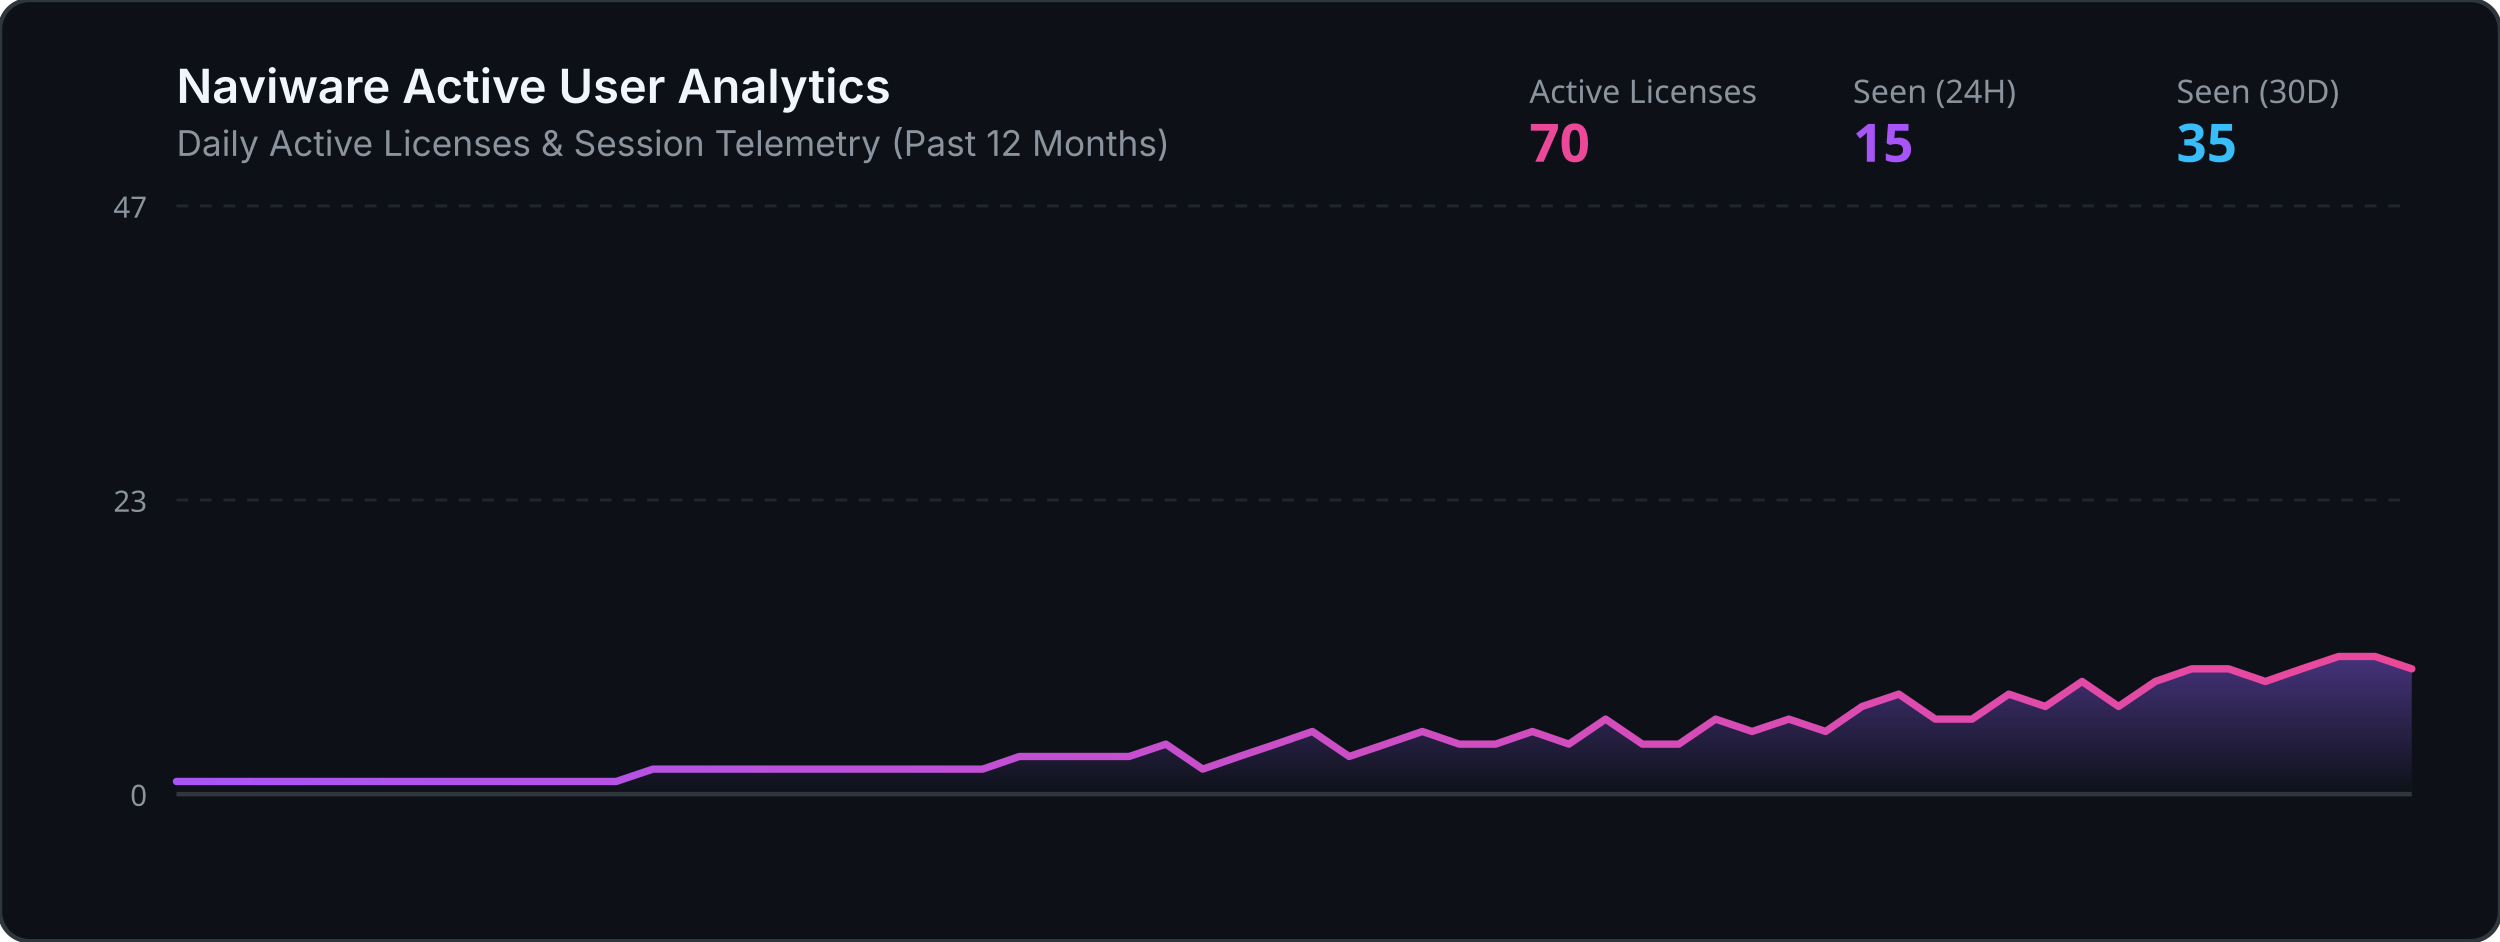
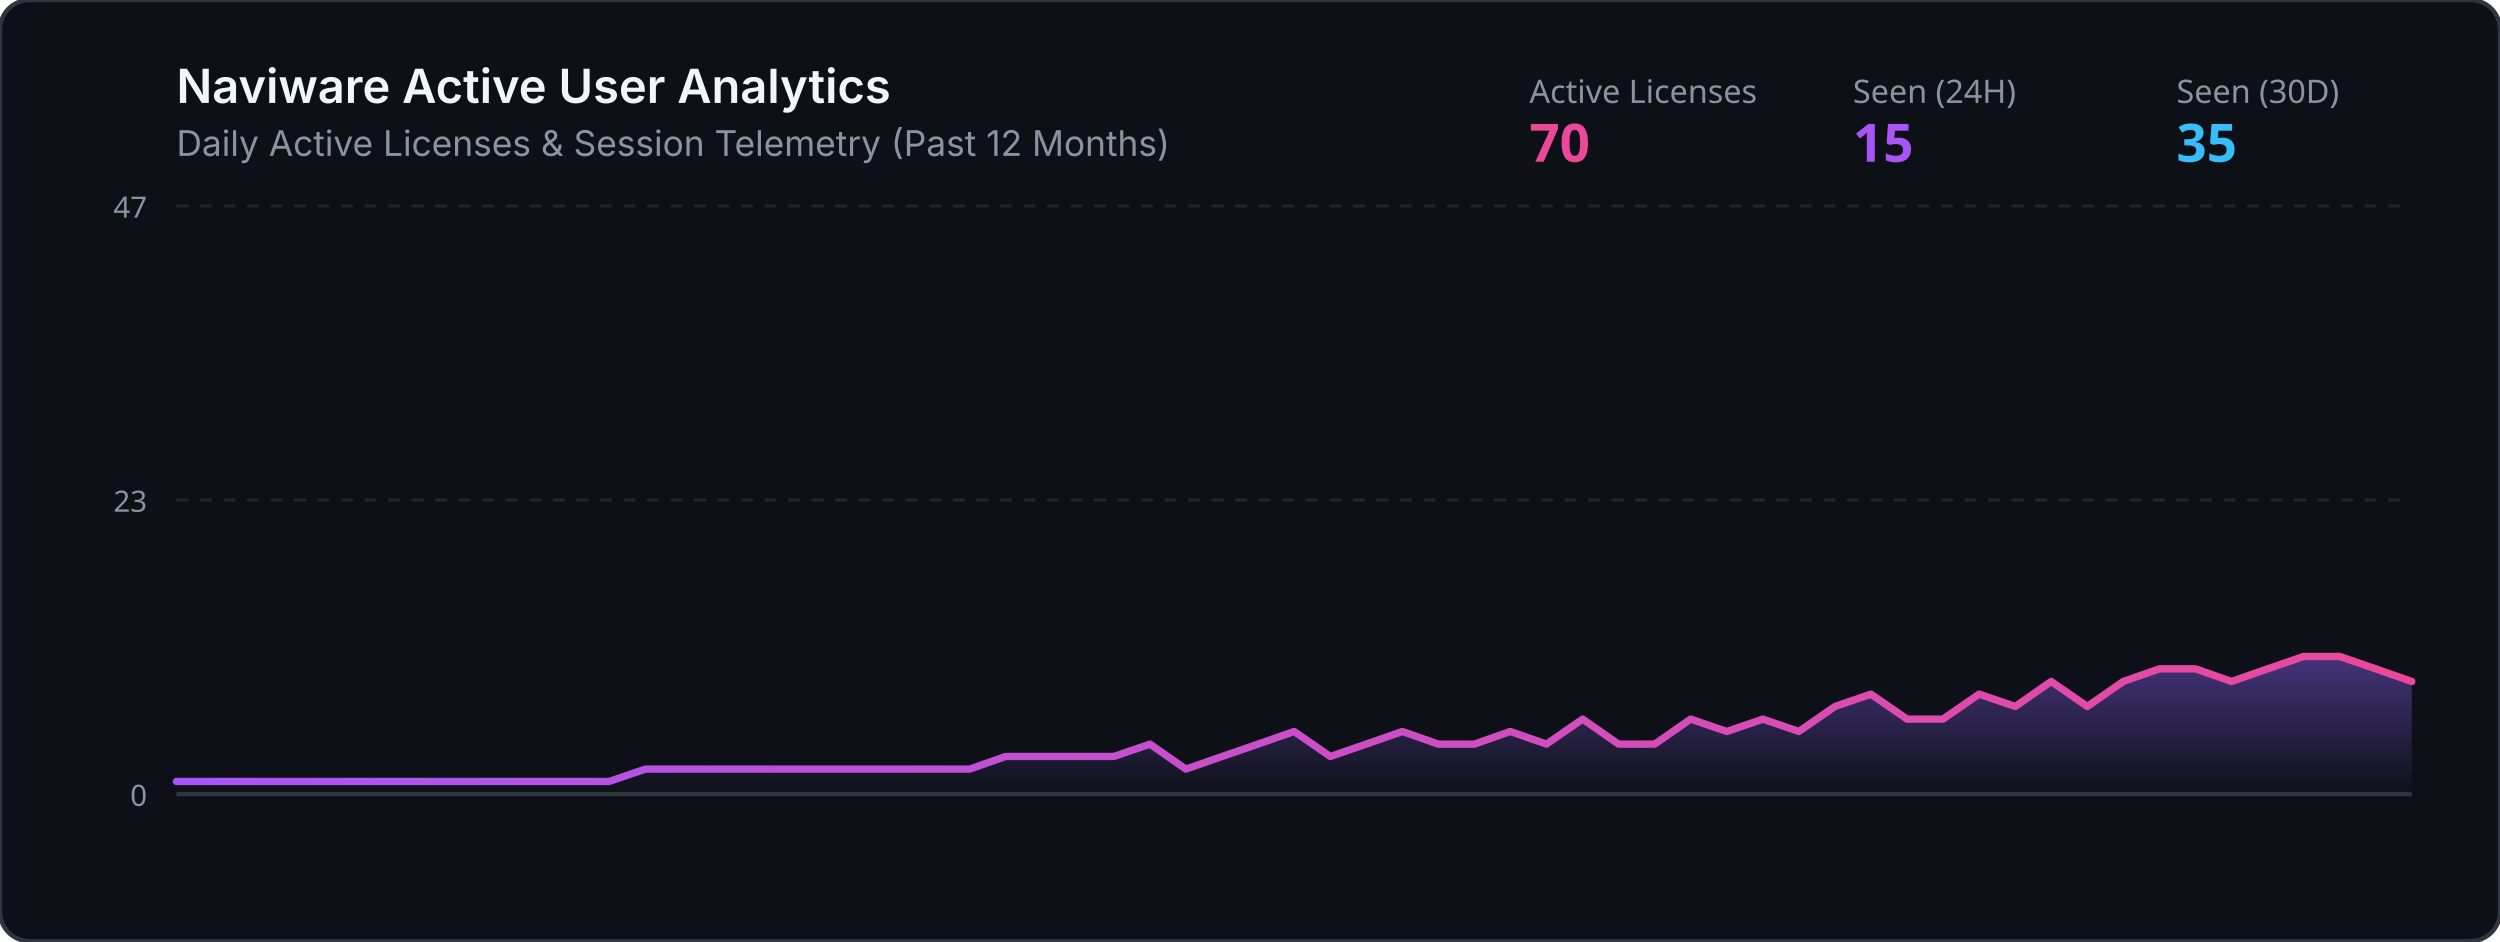
<svg xmlns="http://www.w3.org/2000/svg" viewBox="0 0 850 320" width="100%" height="320">
  <defs>
    <linearGradient id="grad" x1="0%" y1="0%" x2="0%" y2="100%">
      <stop offset="0%" stop-color="#8b5cf6" stop-opacity="0.45" />
      <stop offset="100%" stop-color="#8b5cf6" stop-opacity="0.0" />
    </linearGradient>
    <linearGradient id="lineGrad" x1="0%" y1="0%" x2="100%" y2="0%">
      <stop offset="0%" stop-color="#a855f7" />
      <stop offset="100%" stop-color="#ec4899" />
    </linearGradient>
  </defs>
  <rect width="850" height="320" rx="10" fill="#0d1117" stroke="#30363d" stroke-width="1.5" />
  <text x="60" y="35" fill="#f0f6fc" font-family="-apple-system,BlinkMacSystemFont,Segoe UI,sans-serif" font-size="16" font-weight="600">Naviware Active User Analytics</text>
  <text x="60" y="53" fill="#8b949e" font-family="-apple-system,BlinkMacSystemFont,Segoe UI,sans-serif" font-size="12">Daily Active Licenses &amp; Session Telemetry (Past 12 Months)</text>
  <text x="520" y="35" fill="#8b949e" font-family="sans-serif" font-size="11">Active Licenses</text>
  <text x="520" y="55" fill="#ec4899" font-family="sans-serif" font-size="18" font-weight="bold">70</text>
  <text x="630" y="35" fill="#8b949e" font-family="sans-serif" font-size="11">Seen (24H)</text>
  <text x="630" y="55" fill="#a855f7" font-family="sans-serif" font-size="18" font-weight="bold">15</text>
  <text x="740" y="35" fill="#8b949e" font-family="sans-serif" font-size="11">Seen (30D)</text>
  <text x="740" y="55" fill="#38bdf8" font-family="sans-serif" font-size="18" font-weight="bold">35</text>
  <line x1="60" y1="70" x2="820" y2="70" stroke="#21262d" stroke-width="1" stroke-dasharray="4" />
  <line x1="60" y1="170.0" x2="820" y2="170.0" stroke="#21262d" stroke-width="1" stroke-dasharray="4" />
  <line x1="60" y1="270" x2="820" y2="270" stroke="#30363d" stroke-width="1.5" />
  <text x="50" y="74" fill="#8b949e" font-family="sans-serif" font-size="10" text-anchor="end">47</text>
  <text x="50" y="174.0" fill="#8b949e" font-family="sans-serif" font-size="10" text-anchor="end">23</text>
  <text x="50" y="274" fill="#8b949e" font-family="sans-serif" font-size="10" text-anchor="end">0</text>
-   <polygon points="60,270 60.0,265.7 72.5,265.7 84.9,265.7 97.4,265.7 109.8,265.7 122.3,265.7 134.8,265.7 147.2,265.7 159.7,265.7 172.1,265.7 184.6,265.7 197.0,265.7 209.5,265.7 222.0,261.5 234.4,261.5 246.9,261.5 259.3,261.5 271.8,261.5 284.3,261.5 296.7,261.5 309.2,261.5 321.6,261.5 334.1,261.5 346.6,257.2 359.0,257.2 371.5,257.2 383.9,257.2 396.4,253.0 408.9,261.5 421.3,257.2 433.8,253.0 446.2,248.7 458.7,257.2 471.1,253.0 483.6,248.7 496.1,253.0 508.5,253.0 521.0,248.7 533.4,253.0 545.9,244.5 558.4,253.0 570.8,253.0 583.3,244.5 595.7,248.7 608.2,244.5 620.7,248.7 633.1,240.2 645.6,236.0 658.0,244.5 670.5,244.5 683.0,236.0 695.4,240.2 707.9,231.7 720.3,240.2 732.8,231.7 745.2,227.4 757.7,227.4 770.2,231.7 782.6,227.4 795.1,223.2 807.5,223.2 820.0,227.4 820,270" fill="url(#grad)" />
-   <polyline points="60.0,265.7 72.5,265.7 84.9,265.7 97.4,265.7 109.8,265.7 122.3,265.7 134.8,265.7 147.2,265.7 159.7,265.7 172.1,265.7 184.6,265.7 197.0,265.7 209.5,265.7 222.0,261.5 234.4,261.5 246.9,261.5 259.3,261.5 271.8,261.5 284.3,261.5 296.7,261.5 309.2,261.5 321.6,261.5 334.1,261.5 346.6,257.2 359.0,257.2 371.5,257.2 383.9,257.2 396.4,253.0 408.9,261.5 421.3,257.2 433.8,253.0 446.2,248.7 458.7,257.2 471.1,253.0 483.6,248.7 496.1,253.0 508.5,253.0 521.0,248.7 533.4,253.0 545.9,244.5 558.4,253.0 570.8,253.0 583.3,244.5 595.7,248.7 608.2,244.5 620.7,248.7 633.1,240.2 645.6,236.0 658.0,244.5 670.5,244.5 683.0,236.0 695.4,240.2 707.9,231.7 720.3,240.2 732.8,231.7 745.2,227.4 757.7,227.4 770.2,231.7 782.6,227.4 795.1,223.2 807.5,223.2 820.0,227.4" fill="none" stroke="url(#lineGrad)" stroke-width="2.5" stroke-linecap="round" stroke-linejoin="round" />
+   <polygon points="60,270 60.0,265.7 72.3,265.7 84.5,265.7 96.8,265.7 109.0,265.7 121.3,265.7 133.5,265.7 145.8,265.7 158.1,265.7 170.3,265.7 182.6,265.7 194.8,265.7 207.1,265.7 219.4,261.5 231.6,261.5 243.9,261.5 256.1,261.5 268.4,261.5 280.6,261.5 292.9,261.5 305.2,261.5 317.4,261.5 329.7,261.5 341.9,257.2 354.2,257.2 366.5,257.2 378.7,257.2 391.0,253.0 403.2,261.5 415.5,257.2 427.7,253.0 440.0,248.7 452.3,257.2 464.5,253.0 476.8,248.7 489.0,253.0 501.3,253.0 513.5,248.7 525.8,253.0 538.1,244.5 550.3,253.0 562.6,253.0 574.8,244.5 587.1,248.7 599.4,244.5 611.6,248.7 623.9,240.2 636.1,236.0 648.4,244.5 660.6,244.5 672.9,236.0 685.2,240.2 697.4,231.7 709.7,240.2 721.9,231.7 734.2,227.4 746.5,227.4 758.7,231.7 771.0,227.4 783.2,223.2 795.5,223.2 807.7,227.4 820.0,231.7 820,270" fill="url(#grad)" />
+   <polyline points="60.0,265.7 72.3,265.7 84.5,265.7 96.8,265.7 109.0,265.7 121.3,265.7 133.5,265.7 145.8,265.7 158.1,265.7 170.3,265.7 182.6,265.7 194.8,265.7 207.1,265.7 219.4,261.5 231.6,261.5 243.9,261.5 256.1,261.5 268.4,261.5 280.6,261.5 292.9,261.5 305.2,261.5 317.4,261.5 329.7,261.5 341.9,257.2 354.2,257.2 366.5,257.2 378.7,257.2 391.0,253.0 403.2,261.5 415.5,257.2 427.7,253.0 440.0,248.7 452.3,257.2 464.5,253.0 476.8,248.7 489.0,253.0 501.3,253.0 513.5,248.7 525.8,253.0 538.1,244.5 550.3,253.0 562.6,253.0 574.8,244.5 587.1,248.7 599.4,244.5 611.6,248.7 623.9,240.2 636.1,236.0 648.4,244.5 660.6,244.5 672.9,236.0 685.2,240.2 697.4,231.7 709.7,240.2 721.9,231.7 734.2,227.4 746.5,227.4 758.7,231.7 771.0,227.4 783.2,223.2 795.5,223.2 807.7,227.4 820.0,231.7" fill="none" stroke="url(#lineGrad)" stroke-width="2.5" stroke-linecap="round" stroke-linejoin="round" />
</svg>
